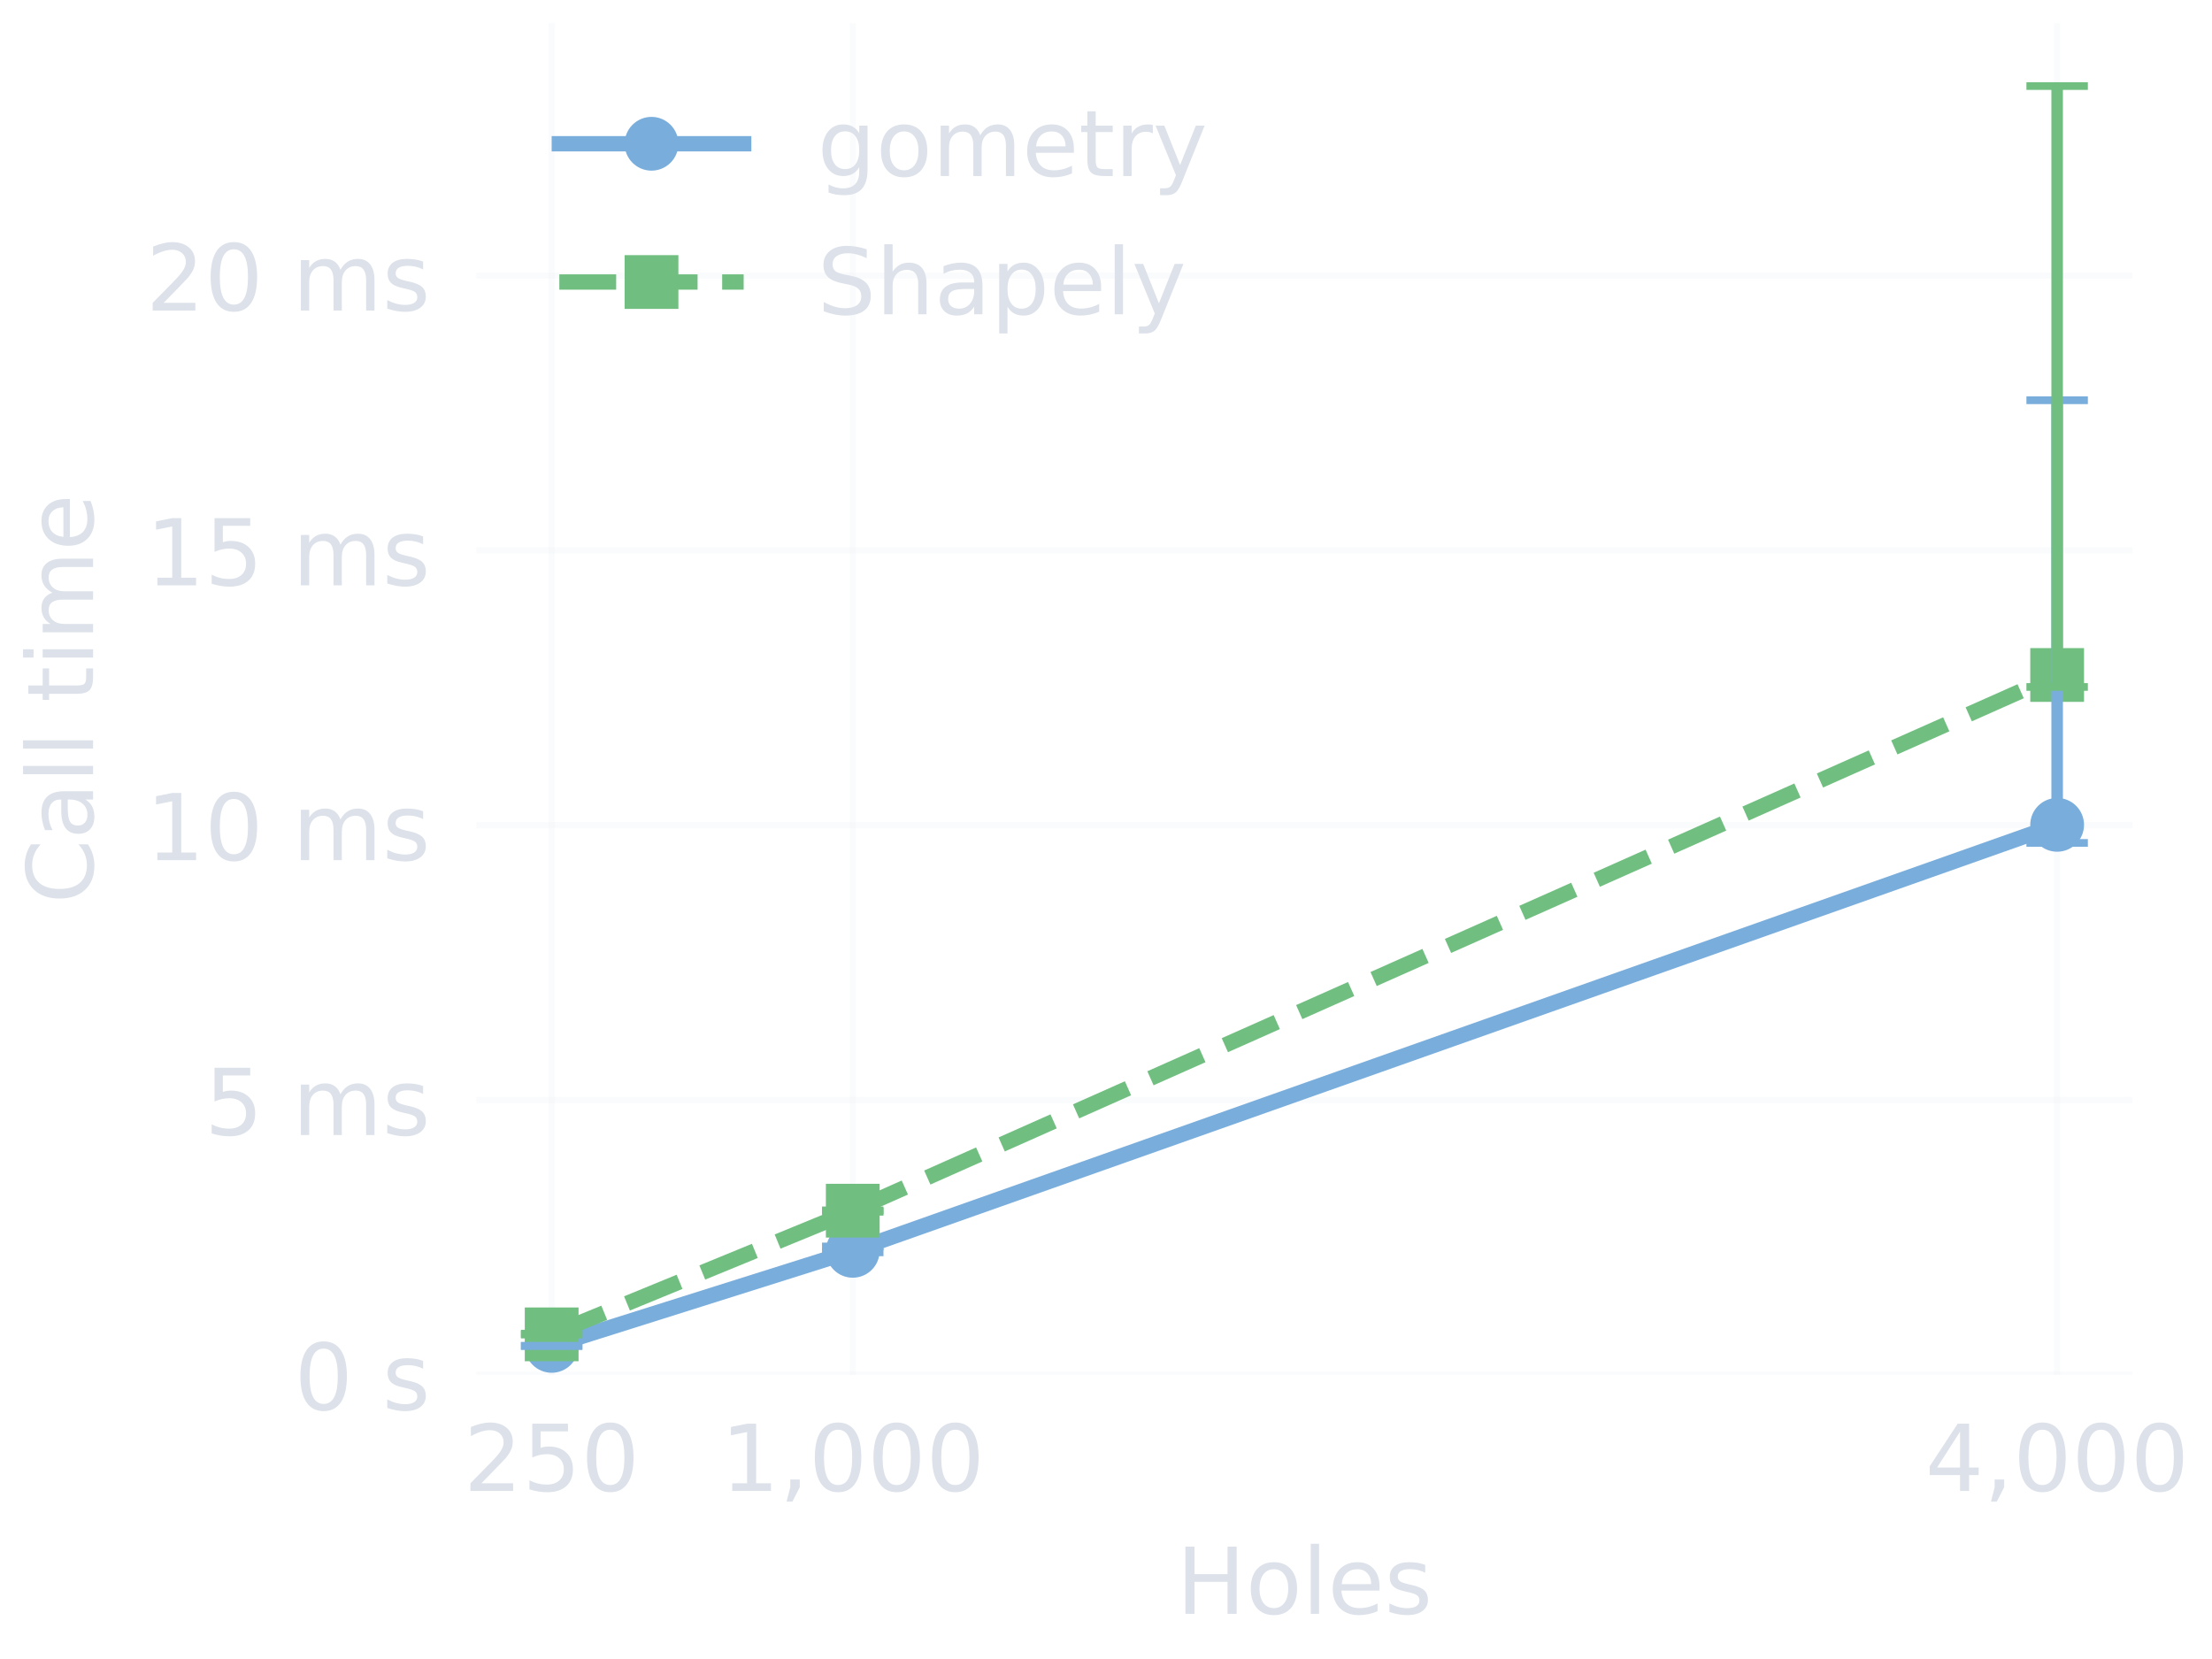
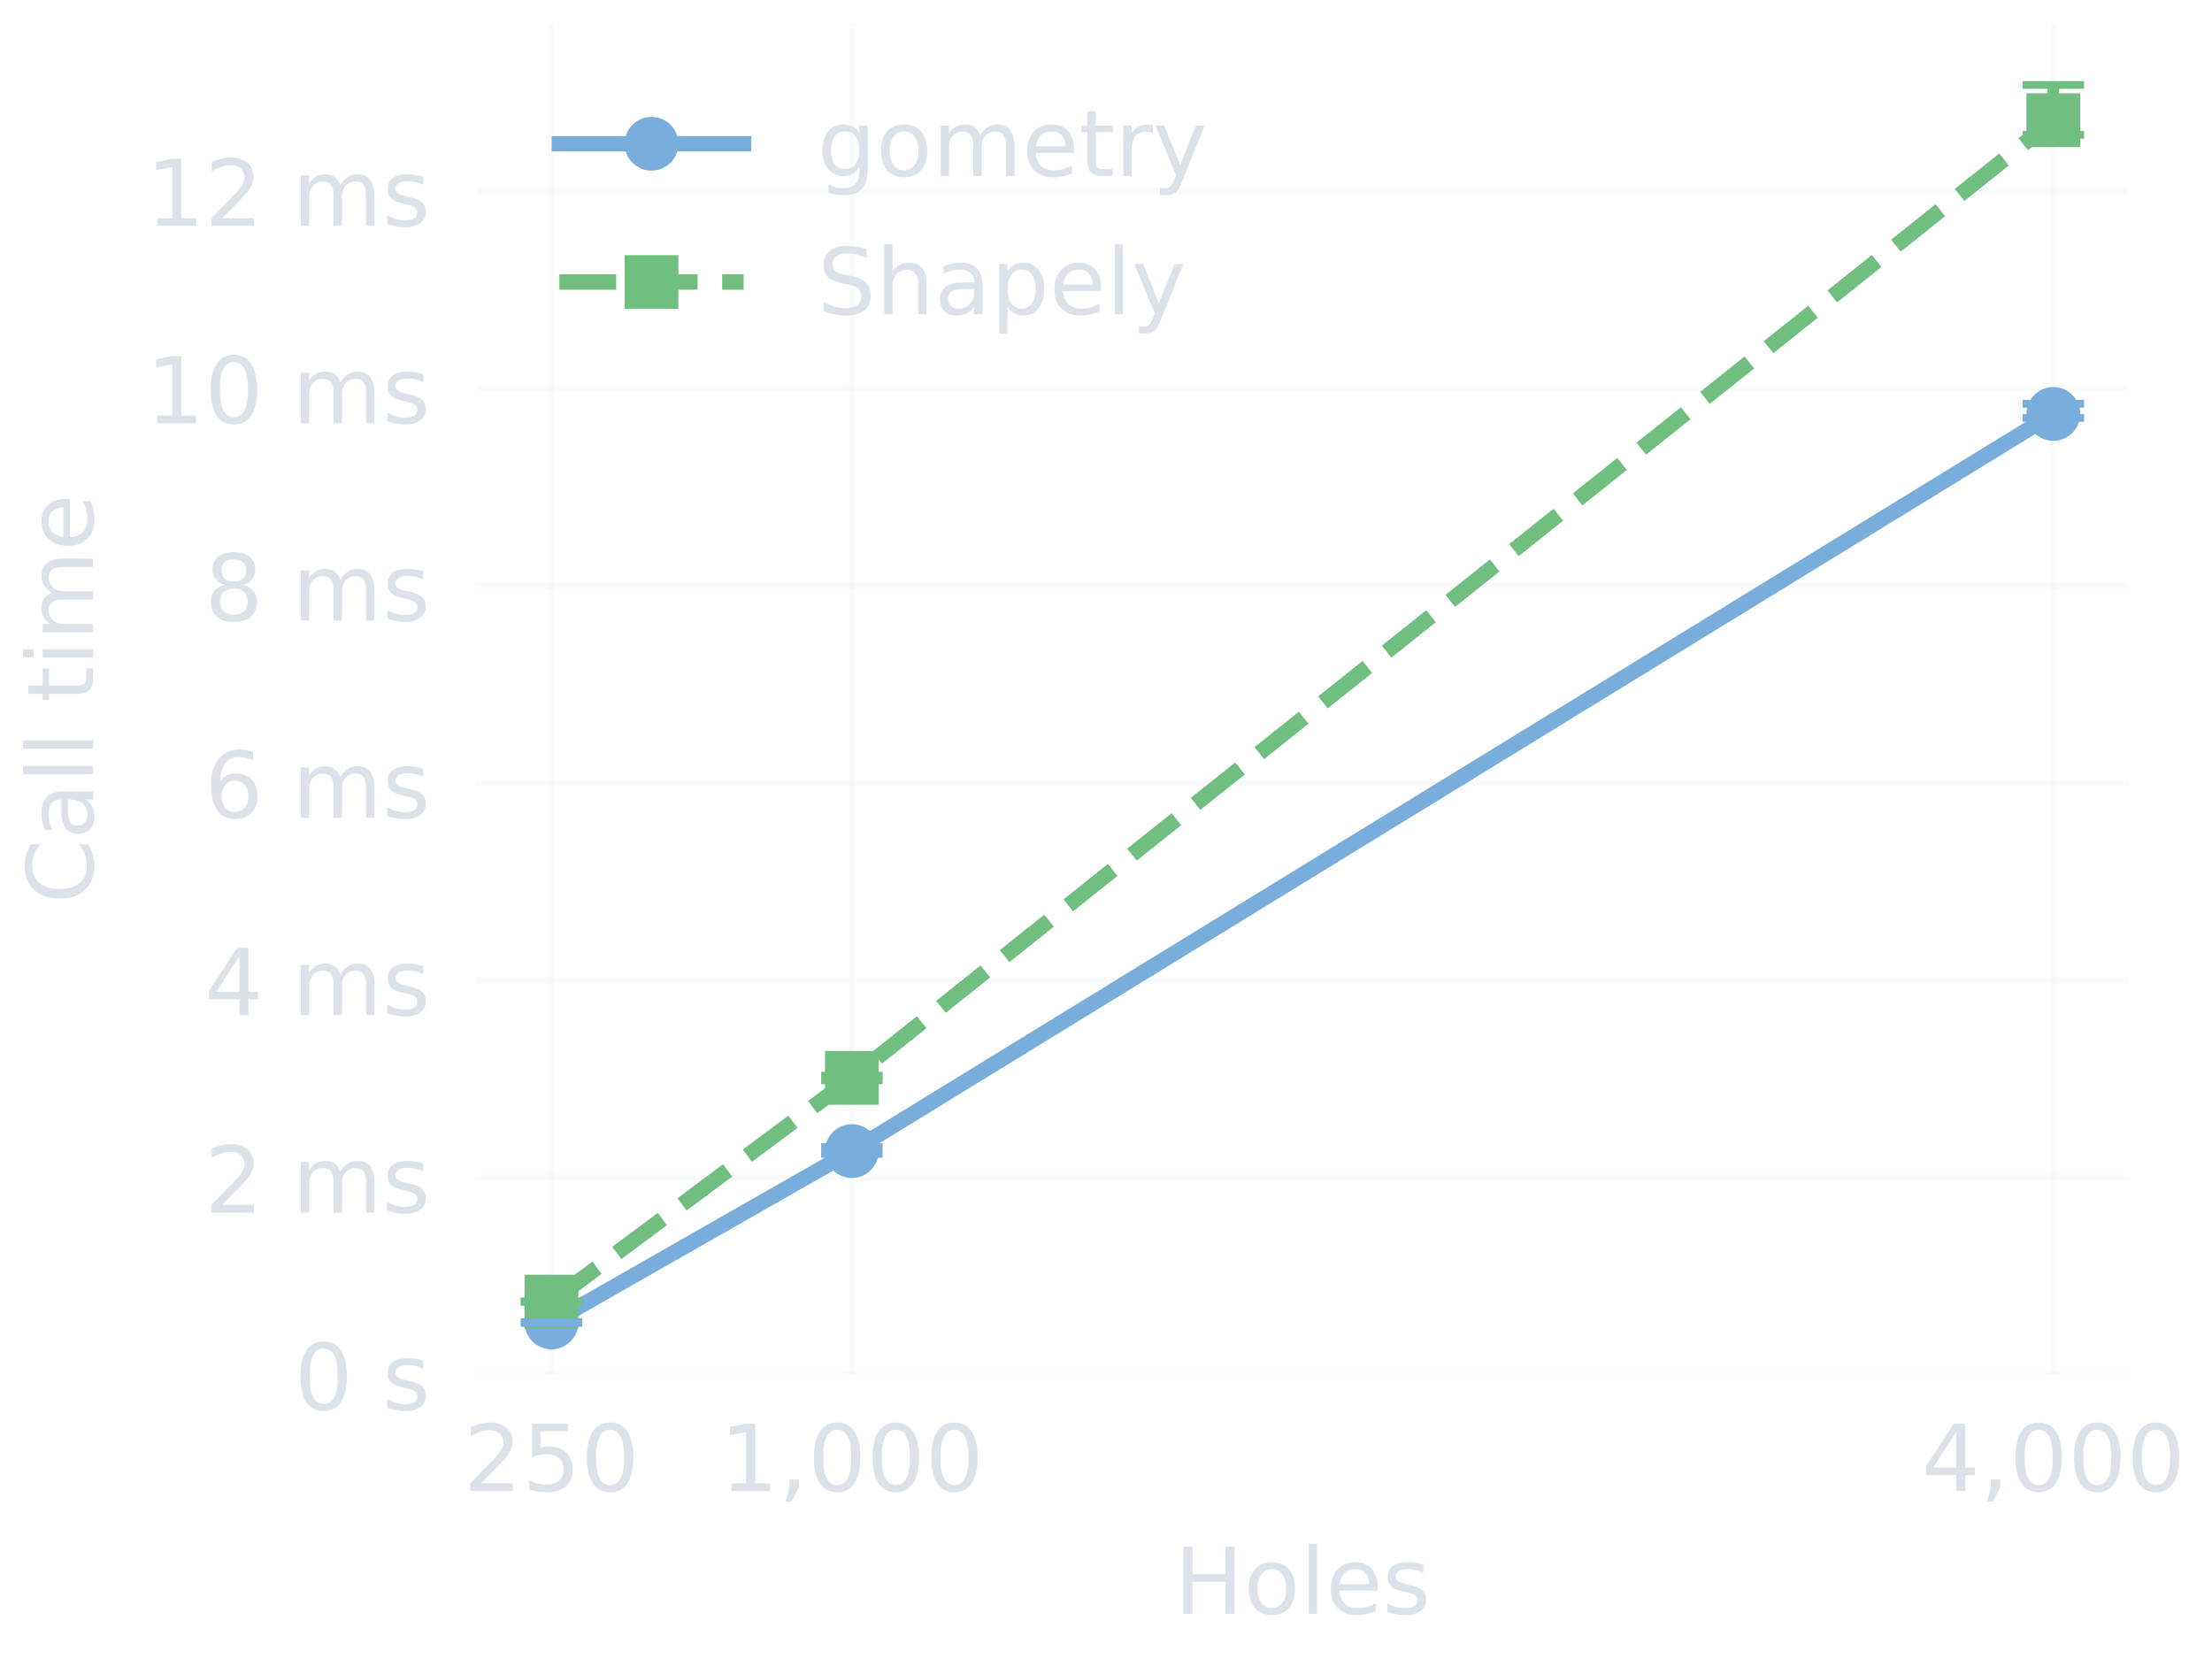
<svg xmlns="http://www.w3.org/2000/svg" xmlns:xlink="http://www.w3.org/1999/xlink" width="288pt" height="216pt" viewBox="0 0 288 216" version="1.1">
  <defs>
    <style type="text/css">*{stroke-linejoin: round; stroke-linecap: butt}</style>
  </defs>
  <g id="figure_1">
    <g id="patch_1">
      <path d="M 0 216 L 288 216 L 288 0 L 0 0 L 0 216 z " style="fill: none" />
    </g>
    <g id="axes_1">
      <g id="patch_2">
-         <path d="M 62.025 178.999 L 277.638 178.999 L 277.638 3 L 62.025 3 L 62.025 178.999 z " style="fill: none" />
+         <path d="M 62.025 178.999 L 277.118 178.999 L 277.118 3 L 62.025 3 L 62.025 178.999 z " style="fill: none" />
      </g>
      <g id="matplotlib.axis_1">
        <g id="xtick_1">
          <g id="line2d_1">
-             <path d="M 71.826 178.999 L 71.826 3 " clip-path="url(#pf48d972adc)" style="fill: none; stroke: #dce1ea; stroke-opacity: 0.16; stroke-width: 0.8; stroke-linecap: square" />
+             <path d="M 71.802 178.999 L 71.802 3 " clip-path="url(#p53daf9d5aa)" style="fill: none; stroke: #dce1ea; stroke-opacity: 0.16; stroke-width: 0.8; stroke-linecap: square" />
          </g>
          <g id="line2d_2" />
          <g id="text_1">
-             <g style="fill: #dce1ea" transform="translate(60.37304 194.116) scale(0.12 -0.12)">
+             <g style="fill: #dce1ea" transform="translate(60.34939 194.116) scale(0.12 -0.12)">
              <defs>
                <path id="DejaVuSans-15" d="M 1228 531 L 3431 531 L 3431 0 L 469 0 L 469 531 Q 828 903 1448 1529 Q 2069 2156 2228 2338 Q 2531 2678 2651 2914 Q 2772 3150 2772 3378 Q 2772 3750 2511 3984 Q 2250 4219 1831 4219 Q 1534 4219 1204 4116 Q 875 4013 500 3803 L 500 4441 Q 881 4594 1212 4672 Q 1544 4750 1819 4750 Q 2544 4750 2975 4387 Q 3406 4025 3406 3419 Q 3406 3131 3298 2873 Q 3191 2616 2906 2266 Q 2828 2175 2409 1742 Q 1991 1309 1228 531 z " transform="scale(0.015625)" />
                <path id="DejaVuSans-18" d="M 691 4666 L 3169 4666 L 3169 4134 L 1269 4134 L 1269 2991 Q 1406 3038 1543 3061 Q 1681 3084 1819 3084 Q 2600 3084 3056 2656 Q 3513 2228 3513 1497 Q 3513 744 3044 326 Q 2575 -91 1722 -91 Q 1428 -91 1123 -41 Q 819 9 494 109 L 494 744 Q 775 591 1075 516 Q 1375 441 1709 441 Q 2250 441 2565 725 Q 2881 1009 2881 1497 Q 2881 1984 2565 2268 Q 2250 2553 1709 2553 Q 1456 2553 1204 2497 Q 953 2441 691 2322 L 691 4666 z " transform="scale(0.015625)" />
                <path id="DejaVuSans-13" d="M 2034 4250 Q 1547 4250 1301 3770 Q 1056 3291 1056 2328 Q 1056 1369 1301 889 Q 1547 409 2034 409 Q 2525 409 2770 889 Q 3016 1369 3016 2328 Q 3016 3291 2770 3770 Q 2525 4250 2034 4250 z M 2034 4750 Q 2819 4750 3233 4129 Q 3647 3509 3647 2328 Q 3647 1150 3233 529 Q 2819 -91 2034 -91 Q 1250 -91 836 529 Q 422 1150 422 2328 Q 422 3509 836 4129 Q 1250 4750 2034 4750 z " transform="scale(0.015625)" />
              </defs>
              <use xlink:href="#DejaVuSans-15" />
              <use xlink:href="#DejaVuSans-18" transform="translate(63.625 0)" />
              <use xlink:href="#DejaVuSans-13" transform="translate(127.25 0)" />
            </g>
          </g>
        </g>
        <g id="xtick_2">
          <g id="line2d_3">
-             <path d="M 111.028 178.999 L 111.028 3 " clip-path="url(#pf48d972adc)" style="fill: none; stroke: #dce1ea; stroke-opacity: 0.16; stroke-width: 0.8; stroke-linecap: square" />
+             <path d="M 110.91 178.999 L 110.91 3 " clip-path="url(#p53daf9d5aa)" style="fill: none; stroke: #dce1ea; stroke-opacity: 0.16; stroke-width: 0.8; stroke-linecap: square" />
          </g>
          <g id="line2d_4" />
          <g id="text_2">
-             <g style="fill: #dce1ea" transform="translate(93.85114 194.116) scale(0.12 -0.12)">
+             <g style="fill: #dce1ea" transform="translate(93.73286 194.116) scale(0.12 -0.12)">
              <defs>
                <path id="DejaVuSans-14" d="M 794 531 L 1825 531 L 1825 4091 L 703 3866 L 703 4441 L 1819 4666 L 2450 4666 L 2450 531 L 3481 531 L 3481 0 L 794 0 L 794 531 z " transform="scale(0.015625)" />
                <path id="DejaVuSans-f" d="M 750 794 L 1409 794 L 1409 256 L 897 -744 L 494 -744 L 750 256 L 750 794 z " transform="scale(0.015625)" />
              </defs>
              <use xlink:href="#DejaVuSans-14" />
              <use xlink:href="#DejaVuSans-f" transform="translate(63.625 0)" />
              <use xlink:href="#DejaVuSans-13" transform="translate(95.40625 0)" />
              <use xlink:href="#DejaVuSans-13" transform="translate(159.0312 0)" />
              <use xlink:href="#DejaVuSans-13" transform="translate(222.6562 0)" />
            </g>
          </g>
        </g>
        <g id="xtick_3">
          <g id="line2d_5">
-             <path d="M 267.838 178.999 L 267.838 3 " clip-path="url(#pf48d972adc)" style="fill: none; stroke: #dce1ea; stroke-opacity: 0.16; stroke-width: 0.8; stroke-linecap: square" />
+             <path d="M 267.341 178.999 L 267.341 3 " clip-path="url(#p53daf9d5aa)" style="fill: none; stroke: #dce1ea; stroke-opacity: 0.16; stroke-width: 0.8; stroke-linecap: square" />
          </g>
          <g id="line2d_6" />
          <g id="text_3">
-             <g style="fill: #dce1ea" transform="translate(250.661 194.116) scale(0.12 -0.12)">
+             <g style="fill: #dce1ea" transform="translate(250.1643 194.116) scale(0.12 -0.12)">
              <defs>
                <path id="DejaVuSans-17" d="M 2419 4116 L 825 1625 L 2419 1625 L 2419 4116 z M 2253 4666 L 3047 4666 L 3047 1625 L 3713 1625 L 3713 1100 L 3047 1100 L 3047 0 L 2419 0 L 2419 1100 L 313 1100 L 313 1709 L 2253 4666 z " transform="scale(0.015625)" />
              </defs>
              <use xlink:href="#DejaVuSans-17" />
              <use xlink:href="#DejaVuSans-f" transform="translate(63.625 0)" />
              <use xlink:href="#DejaVuSans-13" transform="translate(95.40625 0)" />
              <use xlink:href="#DejaVuSans-13" transform="translate(159.0312 0)" />
              <use xlink:href="#DejaVuSans-13" transform="translate(222.6562 0)" />
            </g>
          </g>
        </g>
        <g id="text_4">
-           <g style="fill: #dce1ea" transform="translate(153.1639 210.1169) scale(0.12 -0.12)">
+           <g style="fill: #dce1ea" transform="translate(152.9037 210.1169) scale(0.12 -0.12)">
            <defs>
              <path id="DejaVuSans-2b" d="M 628 4666 L 1259 4666 L 1259 2753 L 3553 2753 L 3553 4666 L 4184 4666 L 4184 0 L 3553 0 L 3553 2222 L 1259 2222 L 1259 0 L 628 0 L 628 4666 z " transform="scale(0.015625)" />
              <path id="DejaVuSans-52" d="M 1959 3097 Q 1497 3097 1228 2736 Q 959 2375 959 1747 Q 959 1119 1226 758 Q 1494 397 1959 397 Q 2419 397 2687 759 Q 2956 1122 2956 1747 Q 2956 2369 2687 2733 Q 2419 3097 1959 3097 z M 1959 3584 Q 2709 3584 3137 3096 Q 3566 2609 3566 1747 Q 3566 888 3137 398 Q 2709 -91 1959 -91 Q 1206 -91 779 398 Q 353 888 353 1747 Q 353 2609 779 3096 Q 1206 3584 1959 3584 z " transform="scale(0.015625)" />
              <path id="DejaVuSans-4f" d="M 603 4863 L 1178 4863 L 1178 0 L 603 0 L 603 4863 z " transform="scale(0.015625)" />
              <path id="DejaVuSans-48" d="M 3597 1894 L 3597 1613 L 953 1613 Q 991 1019 1311 708 Q 1631 397 2203 397 Q 2534 397 2845 478 Q 3156 559 3463 722 L 3463 178 Q 3153 47 2828 -22 Q 2503 -91 2169 -91 Q 1331 -91 842 396 Q 353 884 353 1716 Q 353 2575 817 3079 Q 1281 3584 2069 3584 Q 2775 3584 3186 3129 Q 3597 2675 3597 1894 z M 3022 2063 Q 3016 2534 2758 2815 Q 2500 3097 2075 3097 Q 1594 3097 1305 2825 Q 1016 2553 972 2059 L 3022 2063 z " transform="scale(0.015625)" />
              <path id="DejaVuSans-56" d="M 2834 3397 L 2834 2853 Q 2591 2978 2328 3040 Q 2066 3103 1784 3103 Q 1356 3103 1142 2972 Q 928 2841 928 2578 Q 928 2378 1081 2264 Q 1234 2150 1697 2047 L 1894 2003 Q 2506 1872 2764 1633 Q 3022 1394 3022 966 Q 3022 478 2636 193 Q 2250 -91 1575 -91 Q 1294 -91 989 -36 Q 684 19 347 128 L 347 722 Q 666 556 975 473 Q 1284 391 1588 391 Q 1994 391 2212 530 Q 2431 669 2431 922 Q 2431 1156 2273 1281 Q 2116 1406 1581 1522 L 1381 1569 Q 847 1681 609 1914 Q 372 2147 372 2553 Q 372 3047 722 3315 Q 1072 3584 1716 3584 Q 2034 3584 2315 3537 Q 2597 3491 2834 3397 z " transform="scale(0.015625)" />
            </defs>
            <use xlink:href="#DejaVuSans-2b" />
            <use xlink:href="#DejaVuSans-52" transform="translate(75.20312 0)" />
            <use xlink:href="#DejaVuSans-4f" transform="translate(136.3906 0)" />
            <use xlink:href="#DejaVuSans-48" transform="translate(164.1719 0)" />
            <use xlink:href="#DejaVuSans-56" transform="translate(225.7031 0)" />
          </g>
        </g>
      </g>
      <g id="matplotlib.axis_2">
        <g id="ytick_1">
          <g id="line2d_7">
-             <path d="M 62.025 178.999 L 277.638 178.999 " clip-path="url(#pf48d972adc)" style="fill: none; stroke: #dce1ea; stroke-opacity: 0.16; stroke-width: 0.8; stroke-linecap: square" />
+             <path d="M 62.025 178.999 L 277.118 178.999 " clip-path="url(#p53daf9d5aa)" style="fill: none; stroke: #dce1ea; stroke-opacity: 0.16; stroke-width: 0.8; stroke-linecap: square" />
          </g>
          <g id="line2d_8" />
          <g id="text_5">
            <g style="fill: #dce1ea" transform="translate(38.32493 183.5574) scale(0.12 -0.12)">
              <defs>
                <path id="DejaVuSans-3" transform="scale(0.015625)" />
              </defs>
              <use xlink:href="#DejaVuSans-13" />
              <use xlink:href="#DejaVuSans-3" transform="translate(63.625 0)" />
              <use xlink:href="#DejaVuSans-56" transform="translate(95.40625 0)" />
            </g>
          </g>
        </g>
        <g id="ytick_2">
          <g id="line2d_9">
-             <path d="M 62.025 143.217 L 277.638 143.217 " clip-path="url(#pf48d972adc)" style="fill: none; stroke: #dce1ea; stroke-opacity: 0.16; stroke-width: 0.8; stroke-linecap: square" />
+             <path d="M 62.025 153.308 L 277.118 153.308 " clip-path="url(#p53daf9d5aa)" style="fill: none; stroke: #dce1ea; stroke-opacity: 0.16; stroke-width: 0.8; stroke-linecap: square" />
          </g>
          <g id="line2d_10" />
          <g id="text_6">
-             <g style="fill: #dce1ea" transform="translate(26.63618 147.7751) scale(0.12 -0.12)">
+             <g style="fill: #dce1ea" transform="translate(26.63618 157.8667) scale(0.12 -0.12)">
              <defs>
                <path id="DejaVuSans-50" d="M 3328 2828 Q 3544 3216 3844 3400 Q 4144 3584 4550 3584 Q 5097 3584 5394 3201 Q 5691 2819 5691 2113 L 5691 0 L 5113 0 L 5113 2094 Q 5113 2597 4934 2840 Q 4756 3084 4391 3084 Q 3944 3084 3684 2787 Q 3425 2491 3425 1978 L 3425 0 L 2847 0 L 2847 2094 Q 2847 2600 2669 2842 Q 2491 3084 2119 3084 Q 1678 3084 1418 2786 Q 1159 2488 1159 1978 L 1159 0 L 581 0 L 581 3500 L 1159 3500 L 1159 2956 Q 1356 3278 1631 3431 Q 1906 3584 2284 3584 Q 2666 3584 2933 3390 Q 3200 3197 3328 2828 z " transform="scale(0.015625)" />
              </defs>
-               <use xlink:href="#DejaVuSans-18" />
+               <use xlink:href="#DejaVuSans-15" />
              <use xlink:href="#DejaVuSans-3" transform="translate(63.625 0)" />
              <use xlink:href="#DejaVuSans-50" transform="translate(95.40625 0)" />
              <use xlink:href="#DejaVuSans-56" transform="translate(192.8125 0)" />
            </g>
          </g>
        </g>
        <g id="ytick_3">
          <g id="line2d_11">
-             <path d="M 62.025 107.434 L 277.638 107.434 " clip-path="url(#pf48d972adc)" style="fill: none; stroke: #dce1ea; stroke-opacity: 0.16; stroke-width: 0.8; stroke-linecap: square" />
+             <path d="M 62.025 127.617 L 277.118 127.617 " clip-path="url(#p53daf9d5aa)" style="fill: none; stroke: #dce1ea; stroke-opacity: 0.16; stroke-width: 0.8; stroke-linecap: square" />
          </g>
          <g id="line2d_12" />
          <g id="text_7">
-             <g style="fill: #dce1ea" transform="translate(19.00118 111.9928) scale(0.12 -0.12)">
+             <g style="fill: #dce1ea" transform="translate(26.63618 132.1761) scale(0.12 -0.12)">
+               <use xlink:href="#DejaVuSans-17" />
+               <use xlink:href="#DejaVuSans-3" transform="translate(63.625 0)" />
+               <use xlink:href="#DejaVuSans-50" transform="translate(95.40625 0)" />
+               <use xlink:href="#DejaVuSans-56" transform="translate(192.8125 0)" />
+             </g>
+           </g>
+         </g>
+         <g id="ytick_4">
+           <g id="line2d_13">
+             <path d="M 62.025 101.927 L 277.118 101.927 " clip-path="url(#p53daf9d5aa)" style="fill: none; stroke: #dce1ea; stroke-opacity: 0.16; stroke-width: 0.8; stroke-linecap: square" />
+           </g>
+           <g id="line2d_14" />
+           <g id="text_8">
+             <g style="fill: #dce1ea" transform="translate(26.63618 106.4854) scale(0.12 -0.12)">
+               <defs>
+                 <path id="DejaVuSans-19" d="M 2113 2584 Q 1688 2584 1439 2293 Q 1191 2003 1191 1497 Q 1191 994 1439 701 Q 1688 409 2113 409 Q 2538 409 2786 701 Q 3034 994 3034 1497 Q 3034 2003 2786 2293 Q 2538 2584 2113 2584 z M 3366 4563 L 3366 3988 Q 3128 4100 2886 4159 Q 2644 4219 2406 4219 Q 1781 4219 1451 3797 Q 1122 3375 1075 2522 Q 1259 2794 1537 2939 Q 1816 3084 2150 3084 Q 2853 3084 3261 2657 Q 3669 2231 3669 1497 Q 3669 778 3244 343 Q 2819 -91 2113 -91 Q 1303 -91 875 529 Q 447 1150 447 2328 Q 447 3434 972 4092 Q 1497 4750 2381 4750 Q 2619 4750 2861 4703 Q 3103 4656 3366 4563 z " transform="scale(0.015625)" />
+               </defs>
+               <use xlink:href="#DejaVuSans-19" />
+               <use xlink:href="#DejaVuSans-3" transform="translate(63.625 0)" />
+               <use xlink:href="#DejaVuSans-50" transform="translate(95.40625 0)" />
+               <use xlink:href="#DejaVuSans-56" transform="translate(192.8125 0)" />
+             </g>
+           </g>
+         </g>
+         <g id="ytick_5">
+           <g id="line2d_15">
+             <path d="M 62.025 76.236 L 277.118 76.236 " clip-path="url(#p53daf9d5aa)" style="fill: none; stroke: #dce1ea; stroke-opacity: 0.16; stroke-width: 0.8; stroke-linecap: square" />
+           </g>
+           <g id="line2d_16" />
+           <g id="text_9">
+             <g style="fill: #dce1ea" transform="translate(26.63618 80.79474) scale(0.12 -0.12)">
+               <defs>
+                 <path id="DejaVuSans-1b" d="M 2034 2216 Q 1584 2216 1326 1975 Q 1069 1734 1069 1313 Q 1069 891 1326 650 Q 1584 409 2034 409 Q 2484 409 2743 651 Q 3003 894 3003 1313 Q 3003 1734 2745 1975 Q 2488 2216 2034 2216 z M 1403 2484 Q 997 2584 770 2862 Q 544 3141 544 3541 Q 544 4100 942 4425 Q 1341 4750 2034 4750 Q 2731 4750 3128 4425 Q 3525 4100 3525 3541 Q 3525 3141 3298 2862 Q 3072 2584 2669 2484 Q 3125 2378 3379 2068 Q 3634 1759 3634 1313 Q 3634 634 3220 271 Q 2806 -91 2034 -91 Q 1263 -91 848 271 Q 434 634 434 1313 Q 434 1759 690 2068 Q 947 2378 1403 2484 z M 1172 3481 Q 1172 3119 1398 2916 Q 1625 2713 2034 2713 Q 2441 2713 2670 2916 Q 2900 3119 2900 3481 Q 2900 3844 2670 4047 Q 2441 4250 2034 4250 Q 1625 4250 1398 4047 Q 1172 3844 1172 3481 z " transform="scale(0.015625)" />
+               </defs>
+               <use xlink:href="#DejaVuSans-1b" />
+               <use xlink:href="#DejaVuSans-3" transform="translate(63.625 0)" />
+               <use xlink:href="#DejaVuSans-50" transform="translate(95.40625 0)" />
+               <use xlink:href="#DejaVuSans-56" transform="translate(192.8125 0)" />
+             </g>
+           </g>
+         </g>
+         <g id="ytick_6">
+           <g id="line2d_17">
+             <path d="M 62.025 50.545 L 277.118 50.545 " clip-path="url(#p53daf9d5aa)" style="fill: none; stroke: #dce1ea; stroke-opacity: 0.16; stroke-width: 0.8; stroke-linecap: square" />
+           </g>
+           <g id="line2d_18" />
+           <g id="text_10">
+             <g style="fill: #dce1ea" transform="translate(19.00118 55.10407) scale(0.12 -0.12)">
              <use xlink:href="#DejaVuSans-14" />
              <use xlink:href="#DejaVuSans-13" transform="translate(63.625 0)" />
              <use xlink:href="#DejaVuSans-3" transform="translate(127.25 0)" />
              <use xlink:href="#DejaVuSans-50" transform="translate(159.0312 0)" />
              <use xlink:href="#DejaVuSans-56" transform="translate(256.4375 0)" />
            </g>
          </g>
        </g>
-         <g id="ytick_4">
-           <g id="line2d_13">
-             <path d="M 62.025 71.652 L 277.638 71.652 " clip-path="url(#pf48d972adc)" style="fill: none; stroke: #dce1ea; stroke-opacity: 0.16; stroke-width: 0.8; stroke-linecap: square" />
-           </g>
-           <g id="line2d_14" />
-           <g id="text_8">
-             <g style="fill: #dce1ea" transform="translate(19.00118 76.21047) scale(0.12 -0.12)">
+         <g id="ytick_7">
+           <g id="line2d_19">
+             <path d="M 62.025 24.855 L 277.118 24.855 " clip-path="url(#p53daf9d5aa)" style="fill: none; stroke: #dce1ea; stroke-opacity: 0.16; stroke-width: 0.8; stroke-linecap: square" />
+           </g>
+           <g id="line2d_20" />
+           <g id="text_11">
+             <g style="fill: #dce1ea" transform="translate(19.00118 29.4134) scale(0.12 -0.12)">
              <use xlink:href="#DejaVuSans-14" />
-               <use xlink:href="#DejaVuSans-18" transform="translate(63.625 0)" />
+               <use xlink:href="#DejaVuSans-15" transform="translate(63.625 0)" />
              <use xlink:href="#DejaVuSans-3" transform="translate(127.25 0)" />
              <use xlink:href="#DejaVuSans-50" transform="translate(159.0312 0)" />
              <use xlink:href="#DejaVuSans-56" transform="translate(256.4375 0)" />
            </g>
          </g>
        </g>
-         <g id="ytick_5">
-           <g id="line2d_15">
-             <path d="M 62.025 35.87 L 277.638 35.87 " clip-path="url(#pf48d972adc)" style="fill: none; stroke: #dce1ea; stroke-opacity: 0.16; stroke-width: 0.8; stroke-linecap: square" />
-           </g>
-           <g id="line2d_16" />
-           <g id="text_9">
-             <g style="fill: #dce1ea" transform="translate(19.00118 40.42815) scale(0.12 -0.12)">
-               <use xlink:href="#DejaVuSans-15" />
-               <use xlink:href="#DejaVuSans-13" transform="translate(63.625 0)" />
-               <use xlink:href="#DejaVuSans-3" transform="translate(127.25 0)" />
-               <use xlink:href="#DejaVuSans-50" transform="translate(159.0312 0)" />
-               <use xlink:href="#DejaVuSans-56" transform="translate(256.4375 0)" />
-             </g>
-           </g>
-         </g>
-         <g id="text_10">
+         <g id="text_12">
          <g style="fill: #dce1ea" transform="translate(12.11837 117.662) rotate(-90) scale(0.12 -0.12)">
            <defs>
              <path id="DejaVuSans-26" d="M 4122 4306 L 4122 3641 Q 3803 3938 3442 4084 Q 3081 4231 2675 4231 Q 1875 4231 1450 3742 Q 1025 3253 1025 2328 Q 1025 1406 1450 917 Q 1875 428 2675 428 Q 3081 428 3442 575 Q 3803 722 4122 1019 L 4122 359 Q 3791 134 3420 21 Q 3050 -91 2638 -91 Q 1578 -91 968 557 Q 359 1206 359 2328 Q 359 3453 968 4101 Q 1578 4750 2638 4750 Q 3056 4750 3426 4639 Q 3797 4528 4122 4306 z " transform="scale(0.015625)" />
              <path id="DejaVuSans-44" d="M 2194 1759 Q 1497 1759 1228 1600 Q 959 1441 959 1056 Q 959 750 1161 570 Q 1363 391 1709 391 Q 2188 391 2477 730 Q 2766 1069 2766 1631 L 2766 1759 L 2194 1759 z M 3341 1997 L 3341 0 L 2766 0 L 2766 531 Q 2569 213 2275 61 Q 1981 -91 1556 -91 Q 1019 -91 701 211 Q 384 513 384 1019 Q 384 1609 779 1909 Q 1175 2209 1959 2209 L 2766 2209 L 2766 2266 Q 2766 2663 2505 2880 Q 2244 3097 1772 3097 Q 1472 3097 1187 3025 Q 903 2953 641 2809 L 641 3341 Q 956 3463 1253 3523 Q 1550 3584 1831 3584 Q 2591 3584 2966 3190 Q 3341 2797 3341 1997 z " transform="scale(0.015625)" />
              <path id="DejaVuSans-57" d="M 1172 4494 L 1172 3500 L 2356 3500 L 2356 3053 L 1172 3053 L 1172 1153 Q 1172 725 1289 603 Q 1406 481 1766 481 L 2356 481 L 2356 0 L 1766 0 Q 1100 0 847 248 Q 594 497 594 1153 L 594 3053 L 172 3053 L 172 3500 L 594 3500 L 594 4494 L 1172 4494 z " transform="scale(0.015625)" />
              <path id="DejaVuSans-4c" d="M 603 3500 L 1178 3500 L 1178 0 L 603 0 L 603 3500 z M 603 4863 L 1178 4863 L 1178 4134 L 603 4134 L 603 4863 z " transform="scale(0.015625)" />
            </defs>
            <use xlink:href="#DejaVuSans-26" />
            <use xlink:href="#DejaVuSans-44" transform="translate(69.82812 0)" />
            <use xlink:href="#DejaVuSans-4f" transform="translate(131.1094 0)" />
            <use xlink:href="#DejaVuSans-4f" transform="translate(158.8906 0)" />
            <use xlink:href="#DejaVuSans-3" transform="translate(186.6719 0)" />
            <use xlink:href="#DejaVuSans-57" transform="translate(218.4531 0)" />
            <use xlink:href="#DejaVuSans-4c" transform="translate(257.6562 0)" />
            <use xlink:href="#DejaVuSans-50" transform="translate(285.4375 0)" />
            <use xlink:href="#DejaVuSans-48" transform="translate(382.8438 0)" />
          </g>
        </g>
      </g>
-       <g id="line2d_17">
-         <path d="M 71.826 175.233 L 111.028 162.857 L 267.838 107.394 " clip-path="url(#pf48d972adc)" style="fill: none; stroke: #79addc; stroke-width: 2; stroke-linecap: square" />
+       <g id="line2d_21">
+         <path d="M 71.802 172.183 L 110.91 149.873 L 267.341 53.891 " clip-path="url(#p53daf9d5aa)" style="fill: none; stroke: #79addc; stroke-width: 2; stroke-linecap: square" />
        <defs>
          <path id="mc495885b15" d="M 0 3 C 0.796 3 1.559 2.684 2.121 2.121 C 2.684 1.559 3 0.796 3 0 C 3 -0.796 2.684 -1.559 2.121 -2.121 C 1.559 -2.684 0.796 -3 0 -3 C -0.796 -3 -1.559 -2.684 -2.121 -2.121 C -2.684 -1.559 -3 -0.796 -3 0 C -3 0.796 -2.684 1.559 -2.121 2.121 C -1.559 2.684 -0.796 3 0 3 z " style="stroke: #79addc" />
        </defs>
-         <g clip-path="url(#pf48d972adc)">
-           <use xlink:href="#mc495885b15" x="71.826" y="175.233" style="fill: #79addc; stroke: #79addc" />
-           <use xlink:href="#mc495885b15" x="111.028" y="162.857" style="fill: #79addc; stroke: #79addc" />
-           <use xlink:href="#mc495885b15" x="267.838" y="107.394" style="fill: #79addc; stroke: #79addc" />
-         </g>
-       </g>
-       <g id="line2d_18">
-         <path d="M 71.826 173.731 L 111.028 157.63 L 267.838 87.882 " clip-path="url(#pf48d972adc)" style="fill: none; stroke-dasharray: 7.4,3.2; stroke-dashoffset: 0; stroke: #70bf80; stroke-width: 2" />
+         <g clip-path="url(#p53daf9d5aa)">
+           <use xlink:href="#mc495885b15" x="71.802" y="172.183" style="fill: #79addc; stroke: #79addc" />
+           <use xlink:href="#mc495885b15" x="110.91" y="149.873" style="fill: #79addc; stroke: #79addc" />
+           <use xlink:href="#mc495885b15" x="267.341" y="53.891" style="fill: #79addc; stroke: #79addc" />
+         </g>
+       </g>
+       <g id="line2d_22">
+         <path d="M 71.802 169.47 L 110.91 140.337 L 267.341 15.649 " clip-path="url(#p53daf9d5aa)" style="fill: none; stroke-dasharray: 7.4,3.2; stroke-dashoffset: 0; stroke: #70bf80; stroke-width: 2" />
        <defs>
          <path id="m3add8ec235" d="M -3 3 L 3 3 L 3 -3 L -3 -3 z " style="stroke: #70bf80; stroke-linejoin: miter" />
        </defs>
-         <g clip-path="url(#pf48d972adc)">
-           <use xlink:href="#m3add8ec235" x="71.826" y="173.731" style="fill: #70bf80; stroke: #70bf80; stroke-linejoin: miter" />
-           <use xlink:href="#m3add8ec235" x="111.028" y="157.63" style="fill: #70bf80; stroke: #70bf80; stroke-linejoin: miter" />
-           <use xlink:href="#m3add8ec235" x="267.838" y="87.882" style="fill: #70bf80; stroke: #70bf80; stroke-linejoin: miter" />
+         <g clip-path="url(#p53daf9d5aa)">
+           <use xlink:href="#m3add8ec235" x="71.802" y="169.47" style="fill: #70bf80; stroke: #70bf80; stroke-linejoin: miter" />
+           <use xlink:href="#m3add8ec235" x="110.91" y="140.337" style="fill: #70bf80; stroke: #70bf80; stroke-linejoin: miter" />
+           <use xlink:href="#m3add8ec235" x="267.341" y="15.649" style="fill: #70bf80; stroke: #70bf80; stroke-linejoin: miter" />
        </g>
      </g>
      <g id="LineCollection_1">
-         <path d="M 71.826 175.253 L 71.826 175.221 " clip-path="url(#pf48d972adc)" style="fill: none; stroke: #79addc; stroke-width: 1.5" />
-       </g>
-       <g id="line2d_19">
+         <path d="M 71.802 172.254 L 71.802 172.135 " clip-path="url(#p53daf9d5aa)" style="fill: none; stroke: #79addc; stroke-width: 1.5" />
+       </g>
+       <g id="line2d_23">
        <defs>
          <path id="m60857985ae" d="M 4 0 L -4 -0 " style="stroke: #79addc" />
        </defs>
-         <g clip-path="url(#pf48d972adc)">
-           <use xlink:href="#m60857985ae" x="71.826" y="175.253" style="fill: #79addc; stroke: #79addc" />
-         </g>
-       </g>
-       <g id="line2d_20">
-         <g clip-path="url(#pf48d972adc)">
-           <use xlink:href="#m60857985ae" x="71.826" y="175.221" style="fill: #79addc; stroke: #79addc" />
+         <g clip-path="url(#p53daf9d5aa)">
+           <use xlink:href="#m60857985ae" x="71.802" y="172.254" style="fill: #79addc; stroke: #79addc" />
+         </g>
+       </g>
+       <g id="line2d_24">
+         <g clip-path="url(#p53daf9d5aa)">
+           <use xlink:href="#m60857985ae" x="71.802" y="172.135" style="fill: #79addc; stroke: #79addc" />
        </g>
      </g>
      <g id="LineCollection_2">
-         <path d="M 111.028 163.051 L 111.028 162.29 " clip-path="url(#pf48d972adc)" style="fill: none; stroke: #79addc; stroke-width: 1.5" />
-       </g>
-       <g id="line2d_21">
-         <g clip-path="url(#pf48d972adc)">
-           <use xlink:href="#m60857985ae" x="111.028" y="163.051" style="fill: #79addc; stroke: #79addc" />
-         </g>
-       </g>
-       <g id="line2d_22">
-         <g clip-path="url(#pf48d972adc)">
-           <use xlink:href="#m60857985ae" x="111.028" y="162.29" style="fill: #79addc; stroke: #79addc" />
+         <path d="M 110.91 150.238 L 110.91 149.343 " clip-path="url(#p53daf9d5aa)" style="fill: none; stroke: #79addc; stroke-width: 1.5" />
+       </g>
+       <g id="line2d_25">
+         <g clip-path="url(#p53daf9d5aa)">
+           <use xlink:href="#m60857985ae" x="110.91" y="150.238" style="fill: #79addc; stroke: #79addc" />
+         </g>
+       </g>
+       <g id="line2d_26">
+         <g clip-path="url(#p53daf9d5aa)">
+           <use xlink:href="#m60857985ae" x="110.91" y="149.343" style="fill: #79addc; stroke: #79addc" />
        </g>
      </g>
      <g id="LineCollection_3">
-         <path d="M 267.838 109.749 L 267.838 52.113 " clip-path="url(#pf48d972adc)" style="fill: none; stroke: #79addc; stroke-width: 1.5" />
-       </g>
-       <g id="line2d_23">
-         <g clip-path="url(#pf48d972adc)">
-           <use xlink:href="#m60857985ae" x="267.838" y="109.749" style="fill: #79addc; stroke: #79addc" />
-         </g>
-       </g>
-       <g id="line2d_24">
-         <g clip-path="url(#pf48d972adc)">
-           <use xlink:href="#m60857985ae" x="267.838" y="52.113" style="fill: #79addc; stroke: #79addc" />
+         <path d="M 267.341 54.418 L 267.341 52.568 " clip-path="url(#p53daf9d5aa)" style="fill: none; stroke: #79addc; stroke-width: 1.5" />
+       </g>
+       <g id="line2d_27">
+         <g clip-path="url(#p53daf9d5aa)">
+           <use xlink:href="#m60857985ae" x="267.341" y="54.418" style="fill: #79addc; stroke: #79addc" />
+         </g>
+       </g>
+       <g id="line2d_28">
+         <g clip-path="url(#p53daf9d5aa)">
+           <use xlink:href="#m60857985ae" x="267.341" y="52.568" style="fill: #79addc; stroke: #79addc" />
        </g>
      </g>
      <g id="LineCollection_4">
-         <path d="M 71.826 173.761 L 71.826 173.638 " clip-path="url(#pf48d972adc)" style="fill: none; stroke: #70bf80; stroke-width: 1.5" />
-       </g>
-       <g id="line2d_25">
+         <path d="M 71.802 169.515 L 71.802 169.432 " clip-path="url(#p53daf9d5aa)" style="fill: none; stroke: #70bf80; stroke-width: 1.5" />
+       </g>
+       <g id="line2d_29">
        <defs>
          <path id="m3a4c5e80bb" d="M 4 0 L -4 -0 " style="stroke: #70bf80" />
        </defs>
-         <g clip-path="url(#pf48d972adc)">
-           <use xlink:href="#m3a4c5e80bb" x="71.826" y="173.761" style="fill: #70bf80; stroke: #70bf80" />
-         </g>
-       </g>
-       <g id="line2d_26">
-         <g clip-path="url(#pf48d972adc)">
-           <use xlink:href="#m3a4c5e80bb" x="71.826" y="173.638" style="fill: #70bf80; stroke: #70bf80" />
+         <g clip-path="url(#p53daf9d5aa)">
+           <use xlink:href="#m3a4c5e80bb" x="71.802" y="169.515" style="fill: #70bf80; stroke: #70bf80" />
+         </g>
+       </g>
+       <g id="line2d_30">
+         <g clip-path="url(#p53daf9d5aa)">
+           <use xlink:href="#m3a4c5e80bb" x="71.802" y="169.432" style="fill: #70bf80; stroke: #70bf80" />
        </g>
      </g>
      <g id="LineCollection_5">
-         <path d="M 111.028 157.766 L 111.028 157.584 " clip-path="url(#pf48d972adc)" style="fill: none; stroke: #70bf80; stroke-width: 1.5" />
-       </g>
-       <g id="line2d_27">
-         <g clip-path="url(#pf48d972adc)">
-           <use xlink:href="#m3a4c5e80bb" x="111.028" y="157.766" style="fill: #70bf80; stroke: #70bf80" />
-         </g>
-       </g>
-       <g id="line2d_28">
-         <g clip-path="url(#pf48d972adc)">
-           <use xlink:href="#m3a4c5e80bb" x="111.028" y="157.584" style="fill: #70bf80; stroke: #70bf80" />
+         <path d="M 110.91 140.661 L 110.91 140.053 " clip-path="url(#p53daf9d5aa)" style="fill: none; stroke: #70bf80; stroke-width: 1.5" />
+       </g>
+       <g id="line2d_31">
+         <g clip-path="url(#p53daf9d5aa)">
+           <use xlink:href="#m3a4c5e80bb" x="110.91" y="140.661" style="fill: #70bf80; stroke: #70bf80" />
+         </g>
+       </g>
+       <g id="line2d_32">
+         <g clip-path="url(#p53daf9d5aa)">
+           <use xlink:href="#m3a4c5e80bb" x="110.91" y="140.053" style="fill: #70bf80; stroke: #70bf80" />
        </g>
      </g>
      <g id="LineCollection_6">
-         <path d="M 267.838 89.443 L 267.838 11.203 " clip-path="url(#pf48d972adc)" style="fill: none; stroke: #70bf80; stroke-width: 1.5" />
-       </g>
-       <g id="line2d_29">
-         <g clip-path="url(#pf48d972adc)">
-           <use xlink:href="#m3a4c5e80bb" x="267.838" y="89.443" style="fill: #70bf80; stroke: #70bf80" />
-         </g>
-       </g>
-       <g id="line2d_30">
-         <g clip-path="url(#pf48d972adc)">
-           <use xlink:href="#m3a4c5e80bb" x="267.838" y="11.203" style="fill: #70bf80; stroke: #70bf80" />
+         <path d="M 267.341 17.559 L 267.341 11.06 " clip-path="url(#p53daf9d5aa)" style="fill: none; stroke: #70bf80; stroke-width: 1.5" />
+       </g>
+       <g id="line2d_33">
+         <g clip-path="url(#p53daf9d5aa)">
+           <use xlink:href="#m3a4c5e80bb" x="267.341" y="17.559" style="fill: #70bf80; stroke: #70bf80" />
+         </g>
+       </g>
+       <g id="line2d_34">
+         <g clip-path="url(#p53daf9d5aa)">
+           <use xlink:href="#m3a4c5e80bb" x="267.341" y="11.06" style="fill: #70bf80; stroke: #70bf80" />
        </g>
      </g>
      <g id="legend_1">
-         <g id="line2d_31">
+         <g id="line2d_35">
          <path d="M 72.825 18.718 L 84.825 18.718 L 96.825 18.718 " style="fill: none; stroke: #79addc; stroke-width: 2; stroke-linecap: square" />
          <g>
            <use xlink:href="#mc495885b15" x="84.825" y="18.718" style="fill: #79addc; stroke: #79addc" />
          </g>
        </g>
-         <g id="text_11">
+         <g id="text_13">
          <g style="fill: #dce1ea" transform="translate(106.4249 22.91837) scale(0.12 -0.12)">
            <defs>
              <path id="DejaVuSans-4a" d="M 2906 1791 Q 2906 2416 2648 2759 Q 2391 3103 1925 3103 Q 1463 3103 1205 2759 Q 947 2416 947 1791 Q 947 1169 1205 825 Q 1463 481 1925 481 Q 2391 481 2648 825 Q 2906 1169 2906 1791 z M 3481 434 Q 3481 -459 3084 -895 Q 2688 -1331 1869 -1331 Q 1566 -1331 1297 -1286 Q 1028 -1241 775 -1147 L 775 -588 Q 1028 -725 1275 -790 Q 1522 -856 1778 -856 Q 2344 -856 2625 -561 Q 2906 -266 2906 331 L 2906 616 Q 2728 306 2450 153 Q 2172 0 1784 0 Q 1141 0 747 490 Q 353 981 353 1791 Q 353 2603 747 3093 Q 1141 3584 1784 3584 Q 2172 3584 2450 3431 Q 2728 3278 2906 2969 L 2906 3500 L 3481 3500 L 3481 434 z " transform="scale(0.015625)" />
              <path id="DejaVuSans-55" d="M 2631 2963 Q 2534 3019 2420 3045 Q 2306 3072 2169 3072 Q 1681 3072 1420 2755 Q 1159 2438 1159 1844 L 1159 0 L 581 0 L 581 3500 L 1159 3500 L 1159 2956 Q 1341 3275 1631 3429 Q 1922 3584 2338 3584 Q 2397 3584 2469 3576 Q 2541 3569 2628 3553 L 2631 2963 z " transform="scale(0.015625)" />
              <path id="DejaVuSans-5c" d="M 2059 -325 Q 1816 -950 1584 -1140 Q 1353 -1331 966 -1331 L 506 -1331 L 506 -850 L 844 -850 Q 1081 -850 1212 -737 Q 1344 -625 1503 -206 L 1606 56 L 191 3500 L 800 3500 L 1894 763 L 2988 3500 L 3597 3500 L 2059 -325 z " transform="scale(0.015625)" />
            </defs>
            <use xlink:href="#DejaVuSans-4a" />
            <use xlink:href="#DejaVuSans-52" transform="translate(63.48438 0)" />
            <use xlink:href="#DejaVuSans-50" transform="translate(124.6719 0)" />
            <use xlink:href="#DejaVuSans-48" transform="translate(222.0781 0)" />
            <use xlink:href="#DejaVuSans-57" transform="translate(283.6094 0)" />
            <use xlink:href="#DejaVuSans-55" transform="translate(322.8125 0)" />
            <use xlink:href="#DejaVuSans-5c" transform="translate(363.9219 0)" />
          </g>
        </g>
-         <g id="line2d_32">
+         <g id="line2d_36">
          <path d="M 72.825 36.719 L 84.825 36.719 L 96.825 36.719 " style="fill: none; stroke-dasharray: 7.4,3.2; stroke-dashoffset: 0; stroke: #70bf80; stroke-width: 2" />
          <g>
            <use xlink:href="#m3add8ec235" x="84.825" y="36.719" style="fill: #70bf80; stroke: #70bf80; stroke-linejoin: miter" />
          </g>
        </g>
-         <g id="text_12">
+         <g id="text_14">
          <g style="fill: #dce1ea" transform="translate(106.4249 40.9193) scale(0.12 -0.12)">
            <defs>
              <path id="DejaVuSans-36" d="M 3425 4513 L 3425 3897 Q 3066 4069 2747 4153 Q 2428 4238 2131 4238 Q 1616 4238 1336 4038 Q 1056 3838 1056 3469 Q 1056 3159 1242 3001 Q 1428 2844 1947 2747 L 2328 2669 Q 3034 2534 3370 2195 Q 3706 1856 3706 1288 Q 3706 609 3251 259 Q 2797 -91 1919 -91 Q 1588 -91 1214 -16 Q 841 59 441 206 L 441 856 Q 825 641 1194 531 Q 1563 422 1919 422 Q 2459 422 2753 634 Q 3047 847 3047 1241 Q 3047 1584 2836 1778 Q 2625 1972 2144 2069 L 1759 2144 Q 1053 2284 737 2584 Q 422 2884 422 3419 Q 422 4038 858 4394 Q 1294 4750 2059 4750 Q 2388 4750 2728 4690 Q 3069 4631 3425 4513 z " transform="scale(0.015625)" />
              <path id="DejaVuSans-4b" d="M 3513 2113 L 3513 0 L 2938 0 L 2938 2094 Q 2938 2591 2744 2837 Q 2550 3084 2163 3084 Q 1697 3084 1428 2787 Q 1159 2491 1159 1978 L 1159 0 L 581 0 L 581 4863 L 1159 4863 L 1159 2956 Q 1366 3272 1645 3428 Q 1925 3584 2291 3584 Q 2894 3584 3203 3211 Q 3513 2838 3513 2113 z " transform="scale(0.015625)" />
              <path id="DejaVuSans-53" d="M 1159 525 L 1159 -1331 L 581 -1331 L 581 3500 L 1159 3500 L 1159 2969 Q 1341 3281 1617 3432 Q 1894 3584 2278 3584 Q 2916 3584 3314 3078 Q 3713 2572 3713 1747 Q 3713 922 3314 415 Q 2916 -91 2278 -91 Q 1894 -91 1617 61 Q 1341 213 1159 525 z M 3116 1747 Q 3116 2381 2855 2742 Q 2594 3103 2138 3103 Q 1681 3103 1420 2742 Q 1159 2381 1159 1747 Q 1159 1113 1420 752 Q 1681 391 2138 391 Q 2594 391 2855 752 Q 3116 1113 3116 1747 z " transform="scale(0.015625)" />
            </defs>
            <use xlink:href="#DejaVuSans-36" />
            <use xlink:href="#DejaVuSans-4b" transform="translate(63.48438 0)" />
            <use xlink:href="#DejaVuSans-44" transform="translate(126.8594 0)" />
            <use xlink:href="#DejaVuSans-53" transform="translate(188.1406 0)" />
            <use xlink:href="#DejaVuSans-48" transform="translate(251.625 0)" />
            <use xlink:href="#DejaVuSans-4f" transform="translate(313.1562 0)" />
            <use xlink:href="#DejaVuSans-5c" transform="translate(340.9375 0)" />
          </g>
        </g>
      </g>
    </g>
  </g>
  <defs>
-     <clipPath id="pf48d972adc">
-       <rect x="62.025" y="3" width="215.614" height="175.999" />
+     <clipPath id="p53daf9d5aa">
+       <rect x="62.025" y="3" width="215.093" height="175.999" />
    </clipPath>
  </defs>
</svg>
